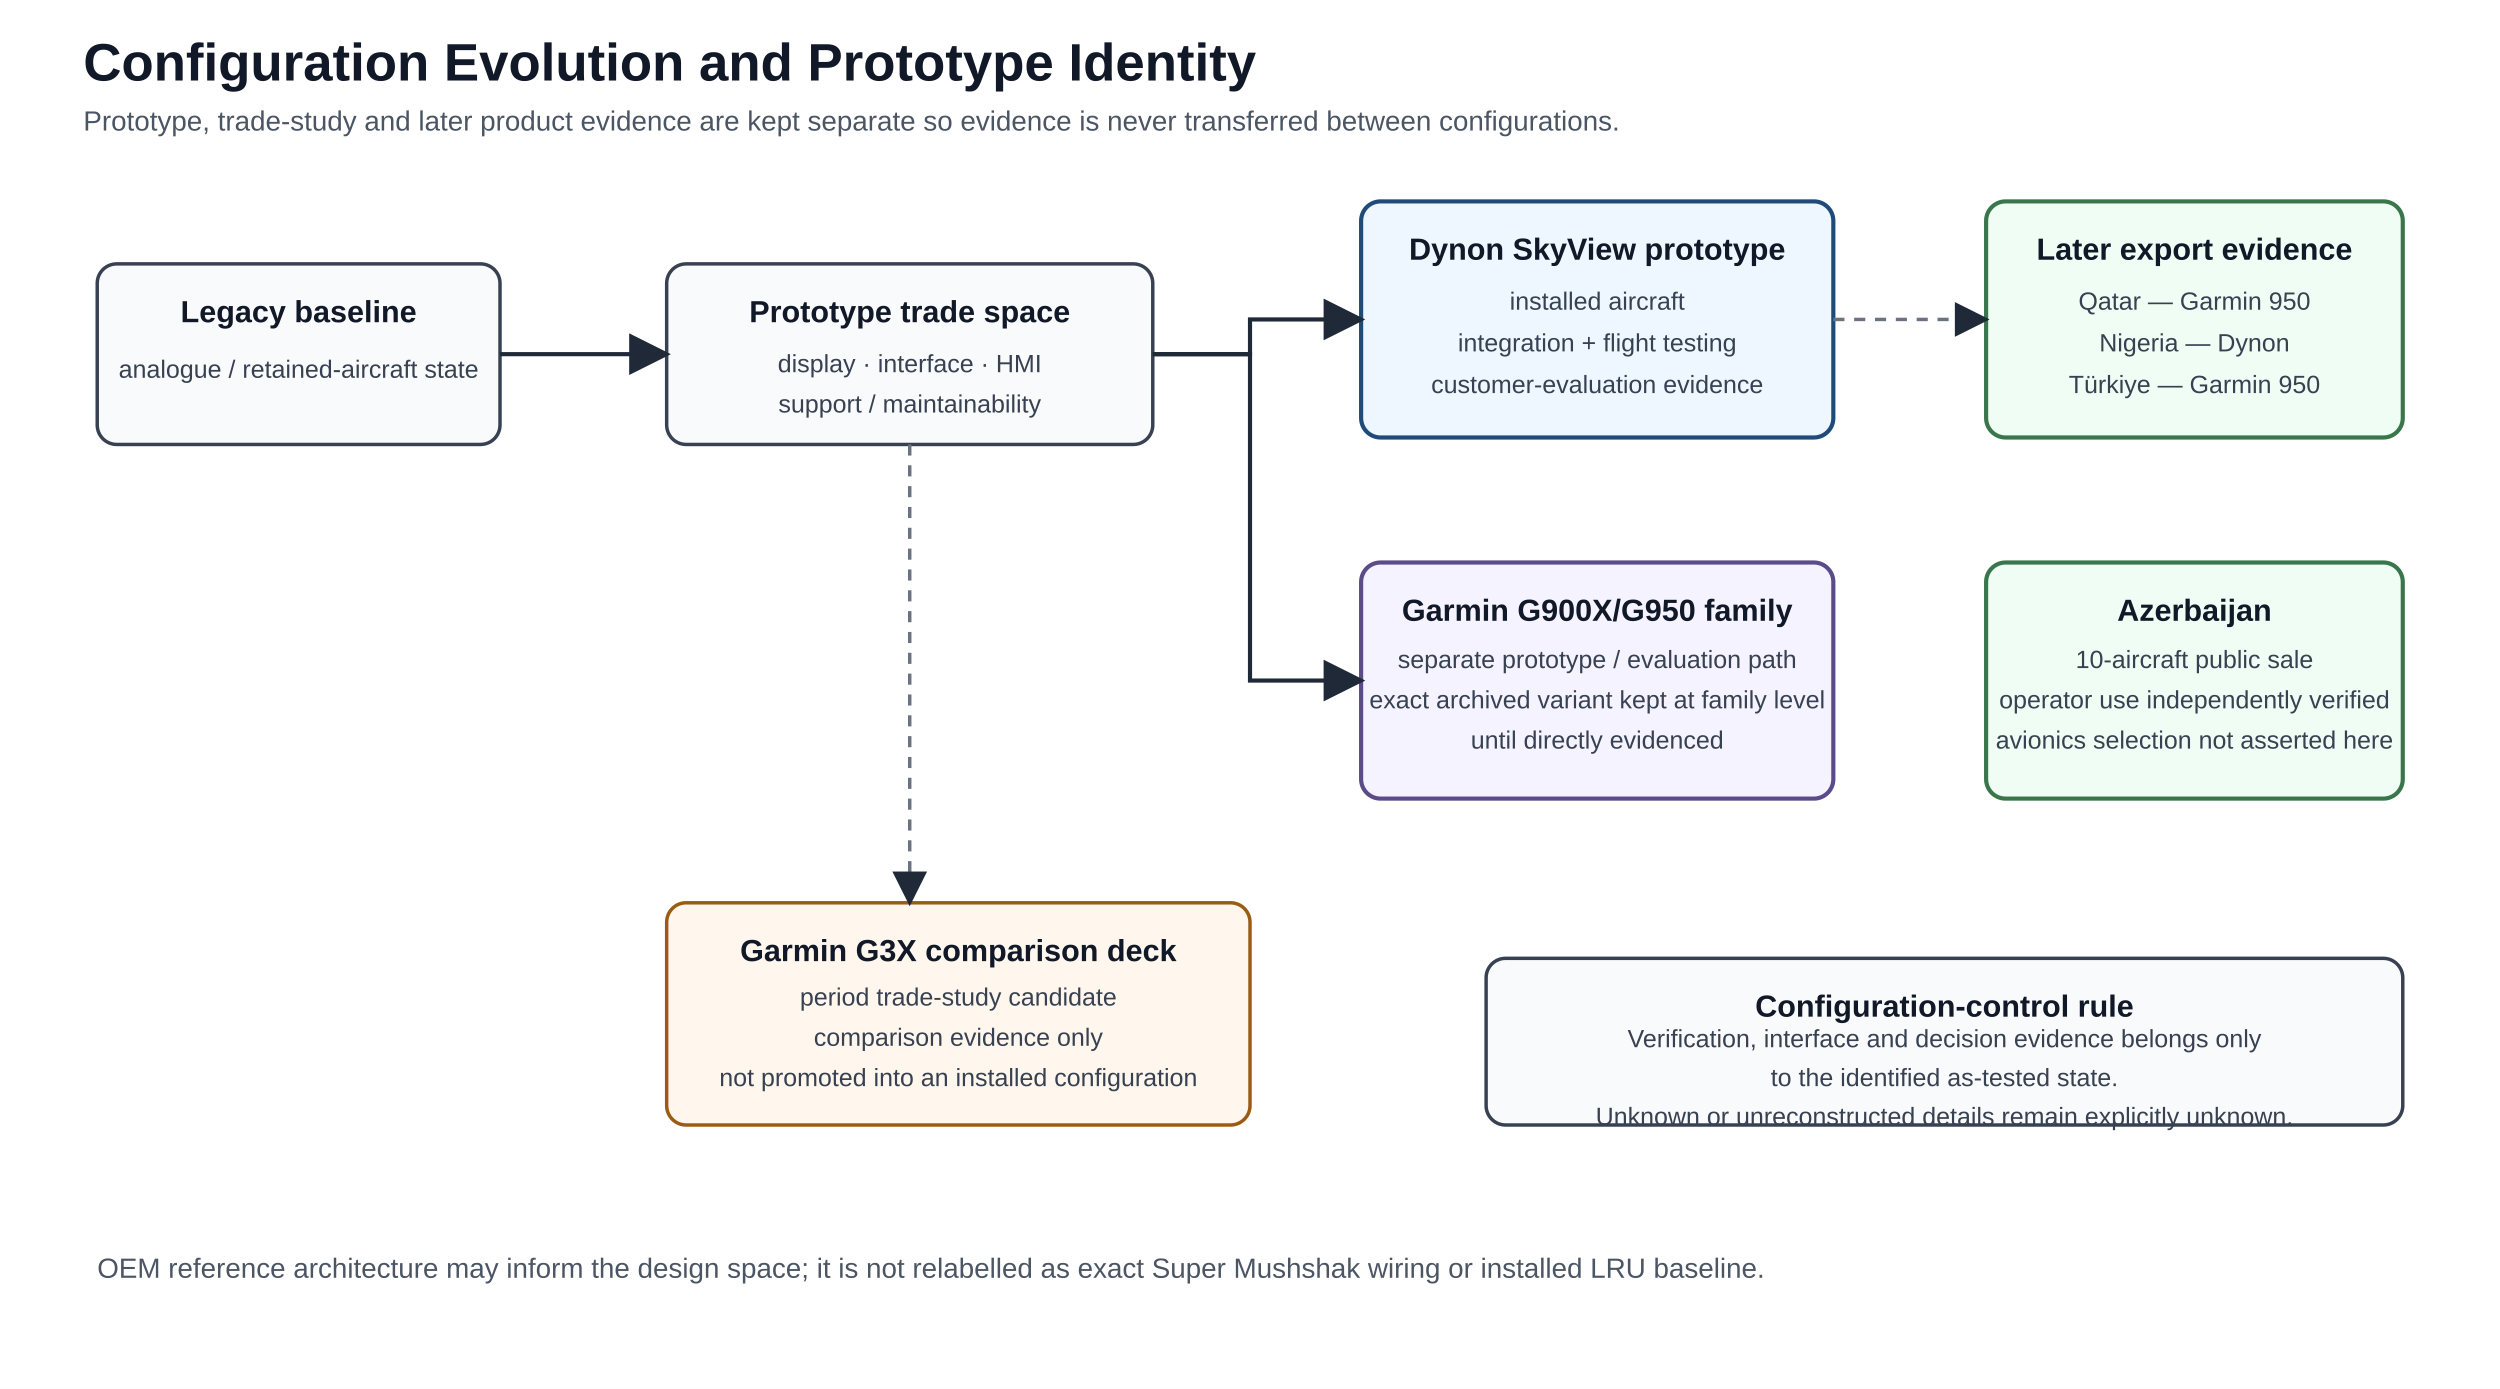
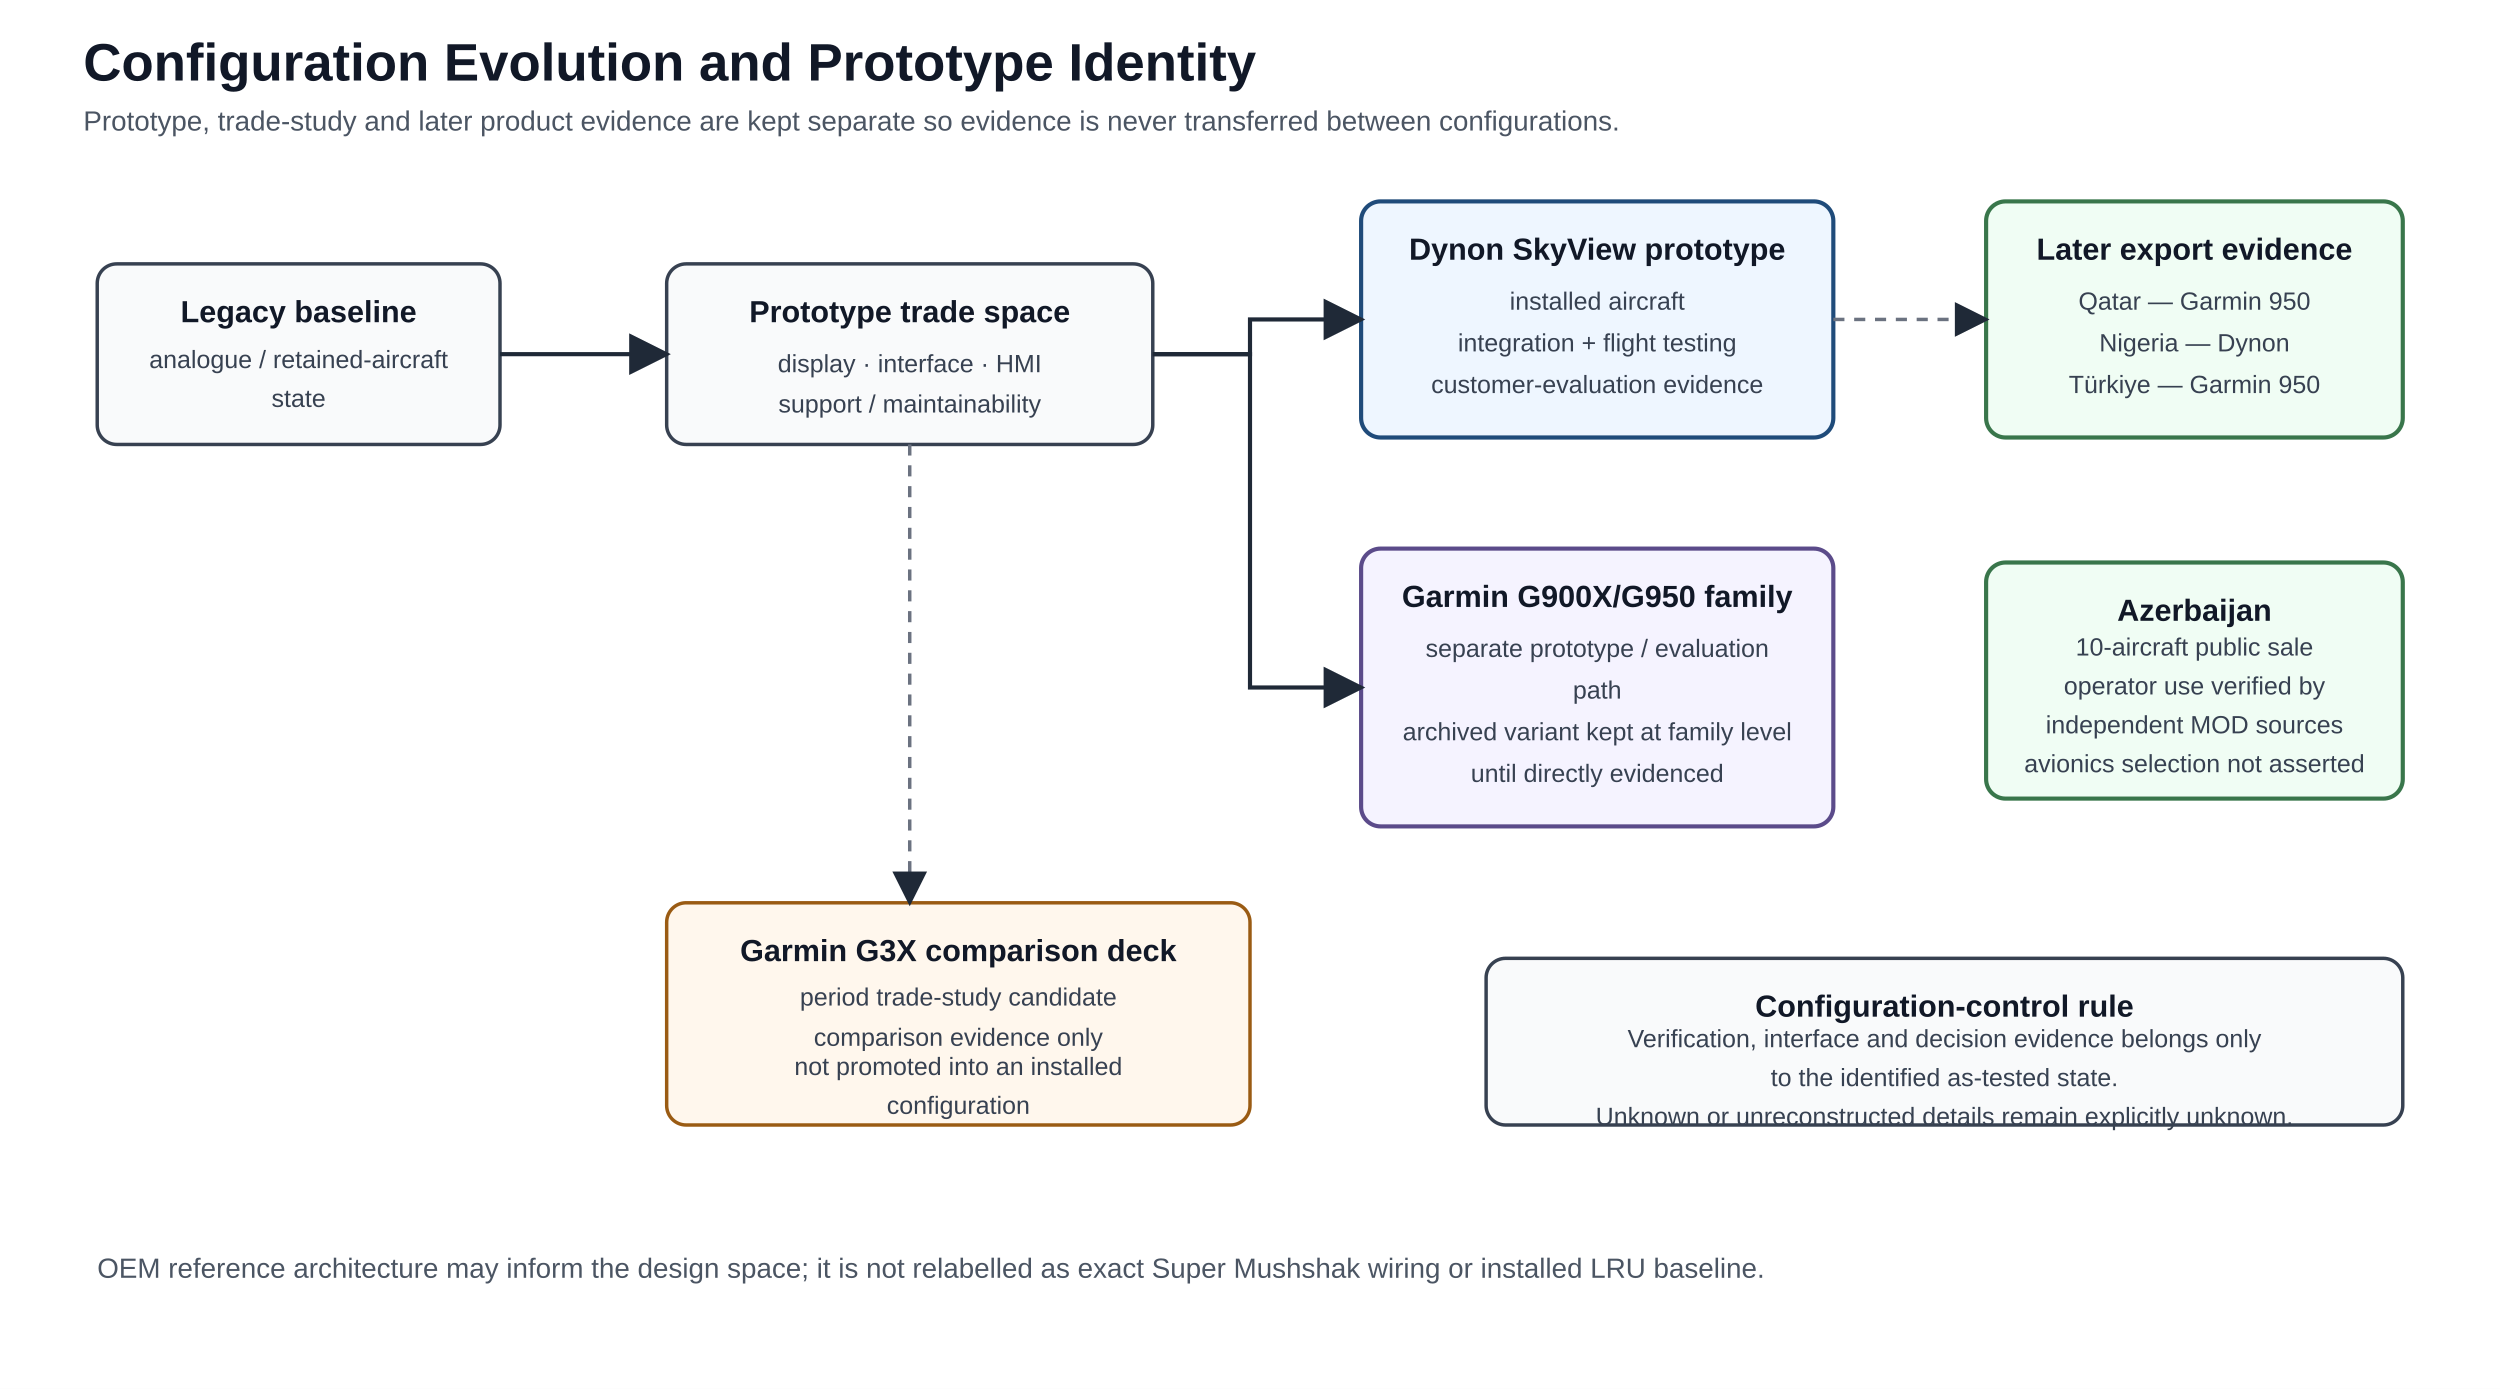
<svg xmlns="http://www.w3.org/2000/svg" width="1800" height="1000" viewBox="0 0 1800 1000">
  <defs>
    <marker id="arrow" markerWidth="10" markerHeight="10" refX="9" refY="5" orient="auto">
      <path d="M0,0 L10,5 L0,10 z" fill="#1f2937" />
    </marker>
    <style>
.ti{font:700 38px Arial,sans-serif;fill:#111827}.su{font:20px Arial,sans-serif;fill:#4b5563}.h{font:700 22px Arial,sans-serif;fill:#111827}.t{font:18px Arial,sans-serif;fill:#374151}
.b{fill:#f9fafb;stroke:#374151;stroke-width:2.5}.blue{fill:#eef6ff;stroke:#1f4b7a;stroke-width:3}.violet{fill:#f5f3ff;stroke:#5b4b8a;stroke-width:3}.green{fill:#f0fdf4;stroke:#39764b;stroke-width:3}.amber{fill:#fff7ed;stroke:#9a5b13;stroke-width:2.5}
.line{stroke:#1f2937;stroke-width:3;fill:none;marker-end:url(#arrow)}.dash{stroke:#6b7280;stroke-width:2.5;fill:none;stroke-dasharray:8 7;marker-end:url(#arrow)}
</style>
  </defs>
  <rect width="1800" height="1000" fill="white" />
  <text x="60" y="58" class="ti">Configuration Evolution and Prototype Identity</text>
  <text x="60" y="94" class="su">Prototype, trade-study and later product evidence are kept separate so evidence is never transferred between configurations.</text>
  <rect x="70" y="190" width="290" height="130" rx="14" class="b" />
  <text x="215" y="232" text-anchor="middle" class="h">Legacy baseline</text>
-   <text x="215" y="272" text-anchor="middle" class="t">analogue / retained-aircraft state</text>
+   <text x="215" y="265" text-anchor="middle" class="t">analogue / retained-aircraft</text>
+   <text x="215" y="293" text-anchor="middle" class="t">state</text>
  <rect x="480" y="190" width="350" height="130" rx="14" class="b" />
  <text x="655" y="232" text-anchor="middle" class="h">Prototype trade space</text>
  <text x="655" y="268" text-anchor="middle" class="t">display · interface · HMI</text>
  <text x="655" y="297" text-anchor="middle" class="t">support / maintainability</text>
  <path d="M360 255 H480" class="line" />
  <rect x="980" y="145" width="340" height="170" rx="14" class="blue" />
  <text x="1150" y="187" text-anchor="middle" class="h">Dynon SkyView prototype</text>
  <text x="1150" y="223" text-anchor="middle" class="t">installed aircraft</text>
  <text x="1150" y="253" text-anchor="middle" class="t">integration + flight testing</text>
  <text x="1150" y="283" text-anchor="middle" class="t">customer-evaluation evidence</text>
-   <rect x="980" y="405" width="340" height="170" rx="14" class="violet" />
-   <text x="1150" y="447" text-anchor="middle" class="h">Garmin G900X/G950 family</text>
-   <text x="1150" y="481" text-anchor="middle" class="t">separate prototype / evaluation path</text>
-   <text x="1150" y="510" text-anchor="middle" class="t">exact archived variant kept at family level</text>
-   <text x="1150" y="539" text-anchor="middle" class="t">until directly evidenced</text>
+   <rect x="980" y="395" width="340" height="200" rx="14" class="violet" />
+   <text x="1150" y="437" text-anchor="middle" class="h">Garmin G900X/G950 family</text>
+   <text x="1150" y="473" text-anchor="middle" class="t">separate prototype / evaluation</text>
+   <text x="1150" y="503" text-anchor="middle" class="t">path</text>
+   <text x="1150" y="533" text-anchor="middle" class="t">archived variant kept at family level</text>
+   <text x="1150" y="563" text-anchor="middle" class="t">until directly evidenced</text>
  <path d="M830 255 H900 V230 H980" class="line" />
-   <path d="M830 255 H900 V490 H980" class="line" />
+   <path d="M830 255 H900 V495 H980" class="line" />
  <rect x="480" y="650" width="420" height="160" rx="14" class="amber" />
  <text x="690" y="692" text-anchor="middle" class="h">Garmin G3X comparison deck</text>
  <text x="690" y="724" text-anchor="middle" class="t">period trade-study candidate</text>
  <text x="690" y="753" text-anchor="middle" class="t">comparison evidence only</text>
-   <text x="690" y="782" text-anchor="middle" class="t">not promoted into an installed configuration</text>
+   <text x="690" y="774" text-anchor="middle" class="t">not promoted into an installed</text>
+   <text x="690" y="802" text-anchor="middle" class="t">configuration</text>
  <path d="M655 320 V650" class="dash" />
  <rect x="1430" y="145" width="300" height="170" rx="14" class="green" />
  <text x="1580" y="187" text-anchor="middle" class="h">Later export evidence</text>
  <text x="1580" y="223" text-anchor="middle" class="t">Qatar — Garmin 950</text>
  <text x="1580" y="253" text-anchor="middle" class="t">Nigeria — Dynon</text>
  <text x="1580" y="283" text-anchor="middle" class="t">Türkiye — Garmin 950</text>
  <path d="M1320 230 H1430" class="dash" />
  <rect x="1430" y="405" width="300" height="170" rx="14" class="green" />
  <text x="1580" y="447" text-anchor="middle" class="h">Azerbaijan</text>
-   <text x="1580" y="481" text-anchor="middle" class="t">10-aircraft public sale</text>
-   <text x="1580" y="510" text-anchor="middle" class="t">operator use independently verified</text>
-   <text x="1580" y="539" text-anchor="middle" class="t">avionics selection not asserted here</text>
+   <text x="1580" y="472" text-anchor="middle" class="t">10-aircraft public sale</text>
+   <text x="1580" y="500" text-anchor="middle" class="t">operator use verified by</text>
+   <text x="1580" y="528" text-anchor="middle" class="t">independent MOD sources</text>
+   <text x="1580" y="556" text-anchor="middle" class="t">avionics selection not asserted</text>
  <rect x="1070" y="690" width="660" height="120" rx="14" class="b" />
  <text x="1400" y="732" text-anchor="middle" class="h">Configuration-control rule</text>
  <text x="1400" y="754" text-anchor="middle" class="t">Verification, interface and decision evidence belongs only</text>
  <text x="1400" y="782" text-anchor="middle" class="t">to the identified as-tested state.</text>
  <text x="1400" y="810" text-anchor="middle" class="t">Unknown or unreconstructed details remain explicitly unknown.</text>
  <text x="70" y="920" class="su">OEM reference architecture may inform the design space; it is not relabelled as exact Super Mushshak wiring or installed LRU baseline.</text>
</svg>
